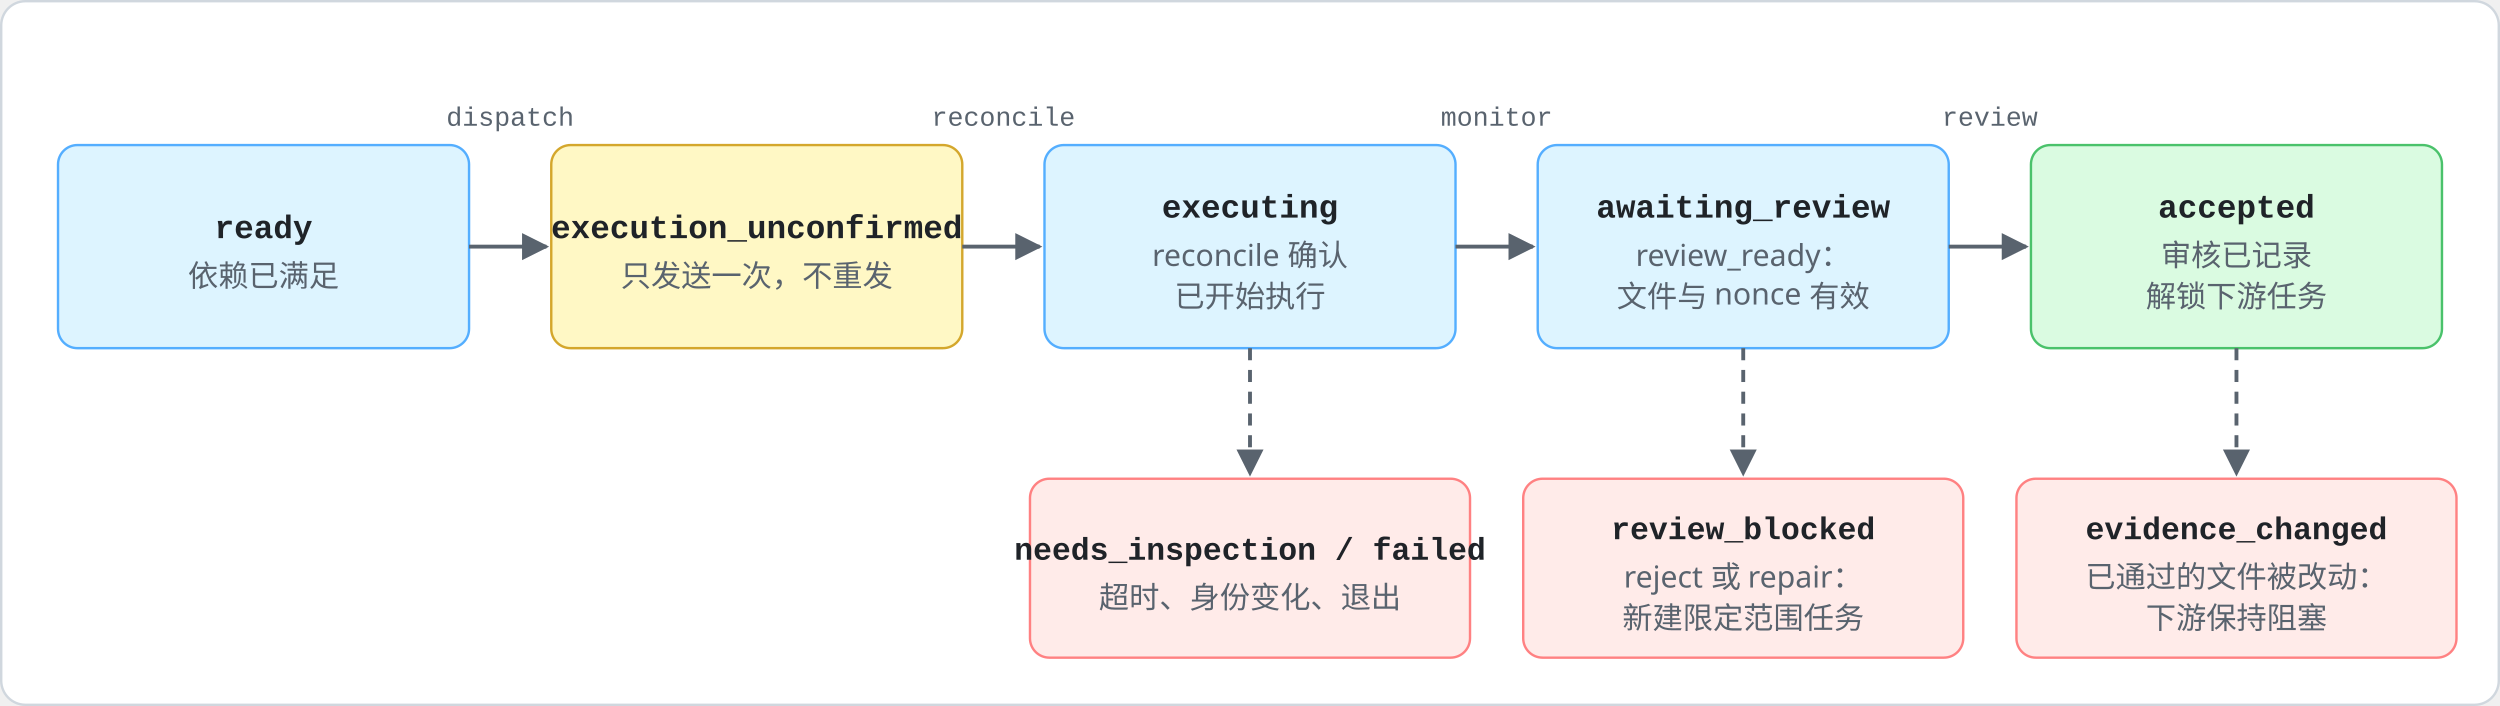
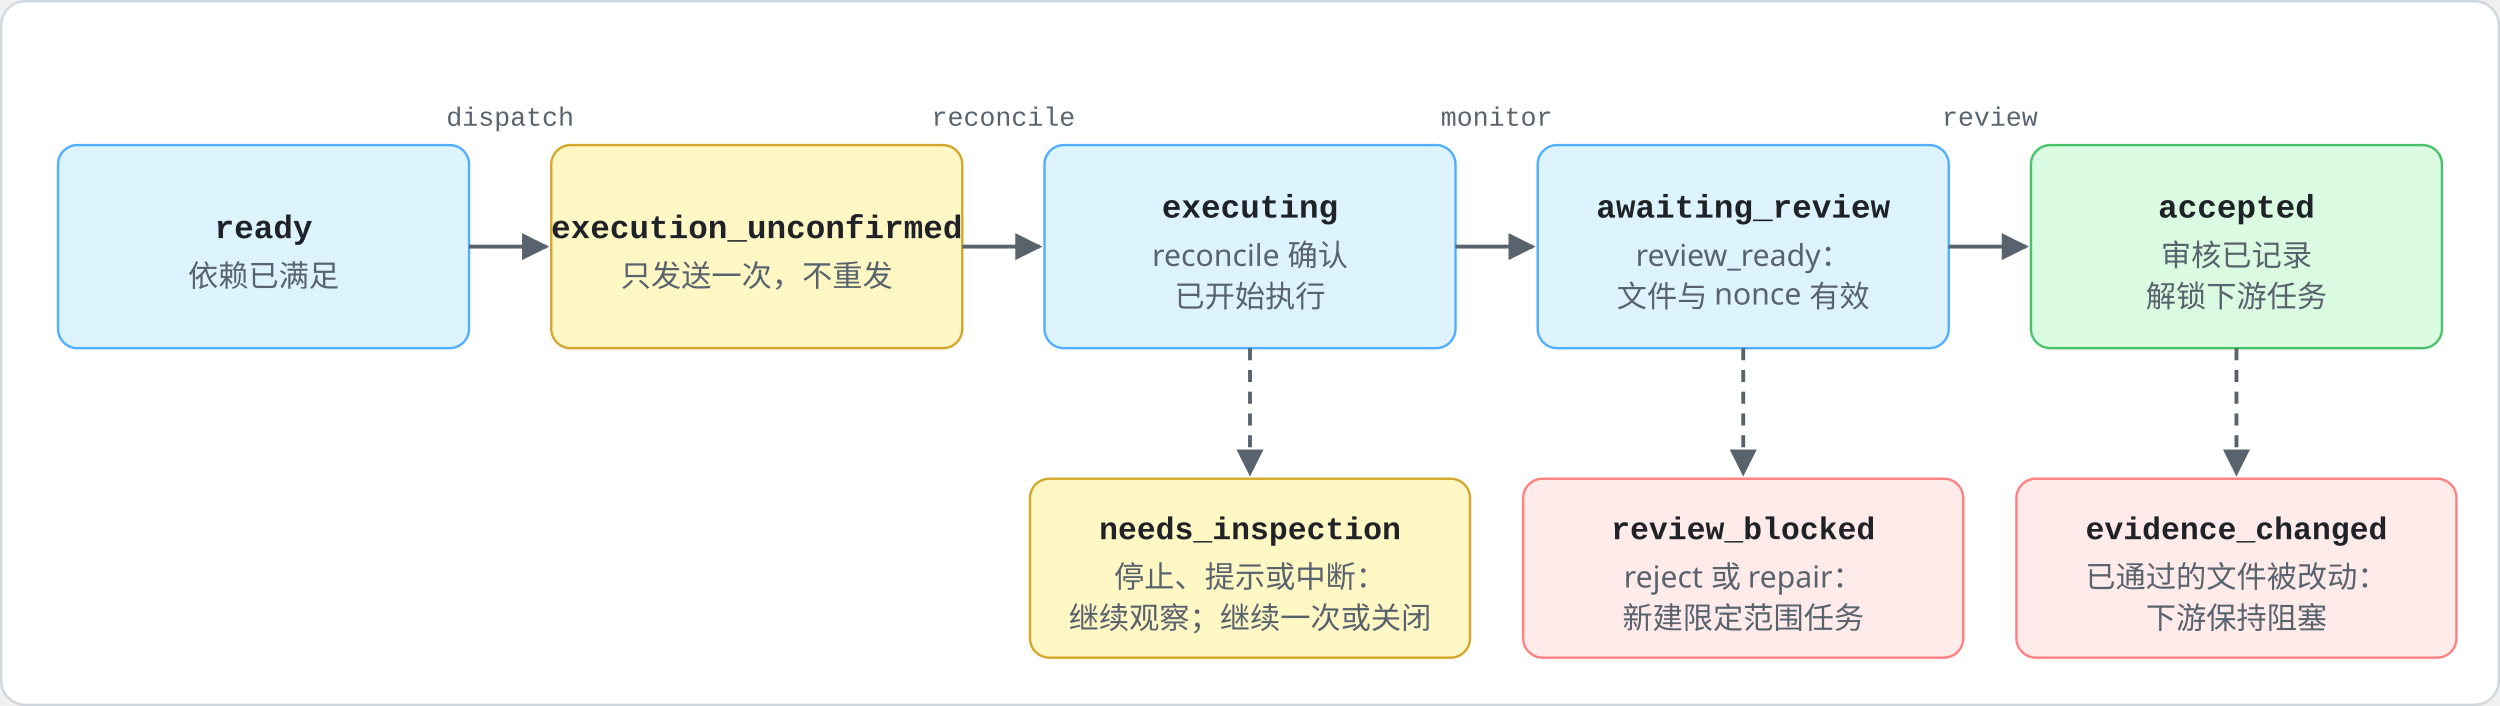
<svg xmlns="http://www.w3.org/2000/svg" width="1034" height="292" viewBox="0 0 1034 292" role="img">
  <style>
.bg{fill:#ffffff;stroke:#d0d7de}.box{fill:#f6f8fa;stroke:#d0d7de}.t{fill:#1f2328}.m{fill:#59636e}
.ar{stroke:#59636e;fill:none;stroke-width:1.6}.ah{fill:#59636e}.dash{stroke-dasharray:5 4}
.agent{fill:#ddf4ff;stroke:#54aeff}.tool{fill:#dafbe1;stroke:#4ac26b}.warn{fill:#fff8c5;stroke:#d4a72c}
.bad{fill:#ffebe9;stroke:#ff8182}.chip{fill:#ffffff;stroke:#d0d7de}
@media (prefers-color-scheme: dark){
.bg{fill:#0d1117;stroke:#3d444d}.box{fill:#161b22;stroke:#3d444d}.t{fill:#f0f6fc}.m{fill:#9198a1}
.ar{stroke:#9198a1}.ah{fill:#9198a1}.agent{fill:#0c2d6b;stroke:#1f6feb}.tool{fill:#0f2d1a;stroke:#2ea043}
.warn{fill:#341a00;stroke:#9e6a03}.bad{fill:#3c0f13;stroke:#da3633}.chip{fill:#0d1117;stroke:#3d444d}}
text{font-family:-apple-system,"Segoe UI","Noto Sans","Helvetica Neue",Arial,"Microsoft YaHei","PingFang SC","Noto Sans CJK SC",sans-serif}
.mono{font-family:ui-monospace,SFMono-Regular,Consolas,"Liberation Mono",Menlo,monospace}
</style>
  <defs>
    <marker id="ah" viewBox="0 0 10 10" refX="9" refY="5" markerWidth="7" markerHeight="7" orient="auto-start-reverse">
      <path d="M0,0 L10,5 L0,10 z" class="ah" />
    </marker>
  </defs>
  <rect x="0.5" y="0.5" width="1033" height="291" rx="10" class="bg" />
  <rect x="24" y="60" width="170" height="84" rx="8" class="agent" />
  <text x="109" y="98.5" font-size="13.5" text-anchor="middle" font-weight="600" class="t mono">ready</text>
  <text x="109" y="118.5" font-size="12.5" text-anchor="middle" class="m">依赖已满足</text>
  <path d="M194,102 L226,102" class="ar" marker-end="url(#ah)" />
  <text x="211" y="52" font-size="11" text-anchor="middle" class="m mono">dispatch</text>
  <rect x="228" y="60" width="170" height="84" rx="8" class="warn" />
  <text x="313" y="98.5" font-size="13.5" text-anchor="middle" font-weight="600" class="t mono">execution_unconfirmed</text>
  <text x="313" y="118.5" font-size="12.5" text-anchor="middle" class="m">只发送一次，不重发</text>
  <path d="M398,102 L430,102" class="ar" marker-end="url(#ah)" />
  <text x="415" y="52" font-size="11" text-anchor="middle" class="m mono">reconcile</text>
  <rect x="432" y="60" width="170" height="84" rx="8" class="agent" />
  <text x="517" y="90" font-size="13.5" text-anchor="middle" font-weight="600" class="t mono">executing</text>
  <text x="517" y="110" font-size="12.5" text-anchor="middle" class="m">reconcile 确认</text>
  <text x="517" y="127" font-size="12.5" text-anchor="middle" class="m">已开始执行</text>
  <path d="M602,102 L634,102" class="ar" marker-end="url(#ah)" />
  <text x="619" y="52" font-size="11" text-anchor="middle" class="m mono">monitor</text>
  <rect x="636" y="60" width="170" height="84" rx="8" class="agent" />
  <text x="721" y="90" font-size="13.5" text-anchor="middle" font-weight="600" class="t mono">awaiting_review</text>
  <text x="721" y="110" font-size="12.5" text-anchor="middle" class="m">review_ready：</text>
  <text x="721" y="127" font-size="12.5" text-anchor="middle" class="m">文件与 nonce 有效</text>
  <path d="M806,102 L838,102" class="ar" marker-end="url(#ah)" />
  <text x="823" y="52" font-size="11" text-anchor="middle" class="m mono">review</text>
  <rect x="840" y="60" width="170" height="84" rx="8" class="tool" />
  <text x="925" y="90" font-size="13.5" text-anchor="middle" font-weight="600" class="t mono">accepted</text>
  <text x="925" y="110" font-size="12.5" text-anchor="middle" class="m">审核已记录</text>
  <text x="925" y="127" font-size="12.5" text-anchor="middle" class="m">解锁下游任务</text>
  <path d="M517,144 L517,196" class="ar dash" marker-end="url(#ah)" />
-   <rect x="426" y="198" width="182" height="74" rx="8" class="bad" />
-   <text x="517" y="231.5" font-size="13" text-anchor="middle" font-weight="600" class="t mono">needs_inspection / failed</text>
-   <text x="517" y="251.5" font-size="12.5" text-anchor="middle" class="m">超时、身份变化、退出</text>
+   <rect x="426" y="198" width="182" height="74" rx="8" class="warn" />
+   <text x="517" y="223" font-size="13" text-anchor="middle" font-weight="600" class="t mono">needs_inspection</text>
+   <text x="517" y="243" font-size="12.5" text-anchor="middle" class="m">停止、提示或中断：</text>
+   <text x="517" y="260" font-size="12.5" text-anchor="middle" class="m">继续观察；继续一次或关闭</text>
  <path d="M721,144 L721,196" class="ar dash" marker-end="url(#ah)" />
  <rect x="630" y="198" width="182" height="74" rx="8" class="bad" />
  <text x="721" y="223" font-size="13" text-anchor="middle" font-weight="600" class="t mono">review_blocked</text>
  <text x="721" y="243" font-size="12.5" text-anchor="middle" class="m">reject 或 repair：</text>
  <text x="721" y="260" font-size="12.5" text-anchor="middle" class="m">新建限定范围任务</text>
  <path d="M925,144 L925,196" class="ar dash" marker-end="url(#ah)" />
  <rect x="834" y="198" width="182" height="74" rx="8" class="bad" />
  <text x="925" y="223" font-size="13" text-anchor="middle" font-weight="600" class="t mono">evidence_changed</text>
  <text x="925" y="243" font-size="12.5" text-anchor="middle" class="m">已通过的文件被改动：</text>
  <text x="925" y="260" font-size="12.5" text-anchor="middle" class="m">下游保持阻塞</text>
</svg>
